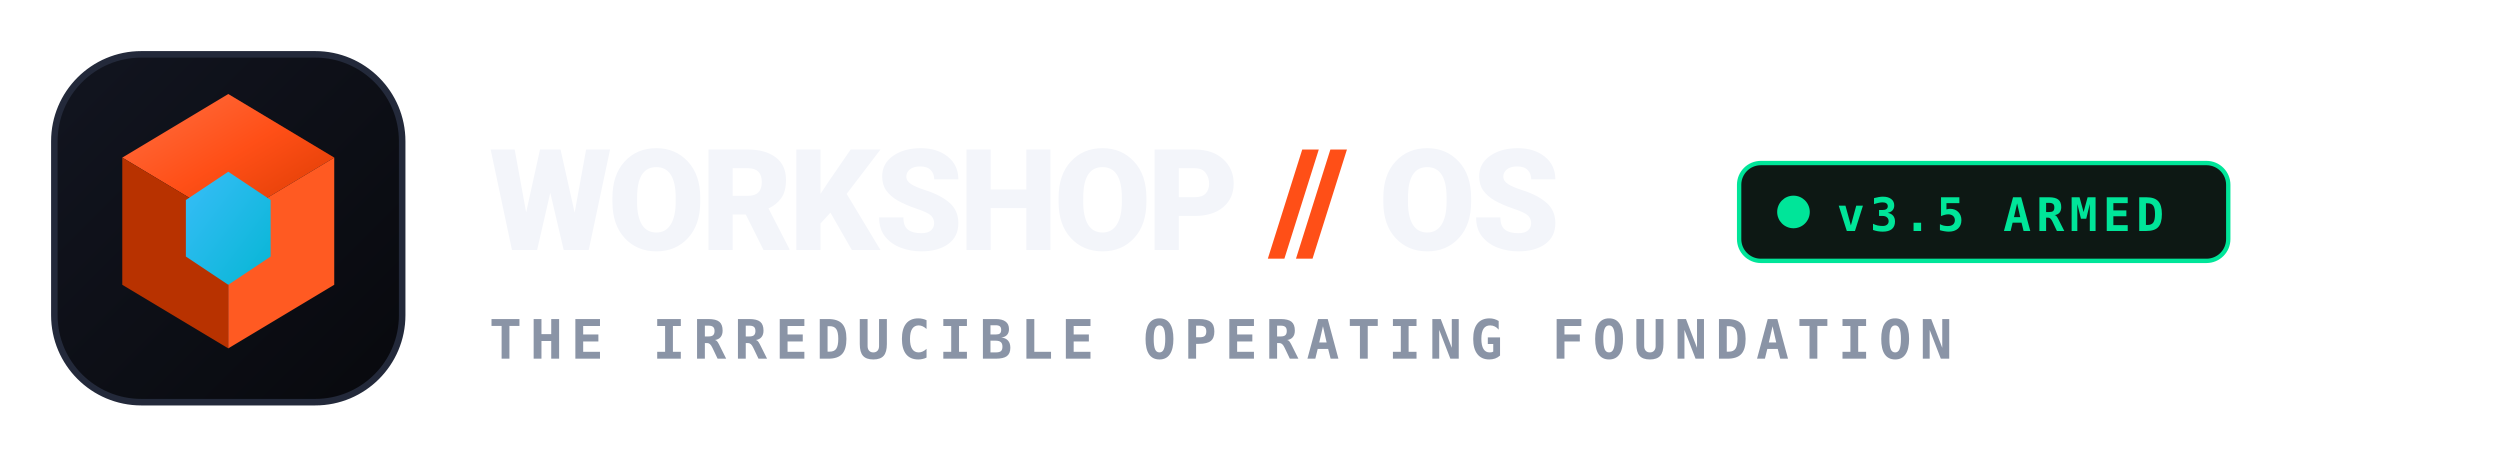
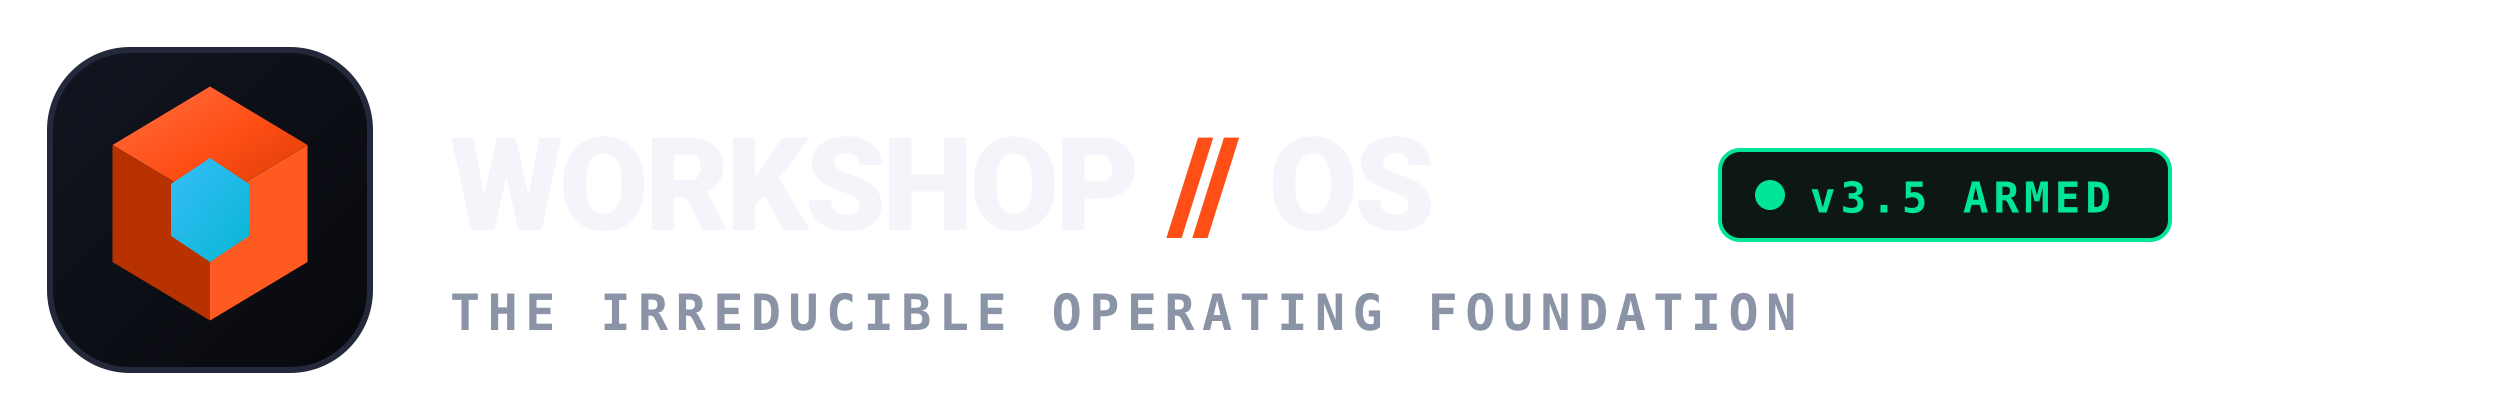
- <svg xmlns="http://www.w3.org/2000/svg" viewBox="0 0 460 84" width="100%" height="100%">
+ <svg xmlns="http://www.w3.org/2000/svg" viewBox="0 0 500 84" width="100%" height="100%">
  <defs>
    <linearGradient id="logoCardGrad" x1="0%" y1="0%" x2="100%" y2="100%">
      <stop offset="0%" stop-color="#121520" />
      <stop offset="100%" stop-color="#08090d" />
    </linearGradient>
    <linearGradient id="logoFlameGrad" x1="0%" y1="0%" x2="100%" y2="100%">
      <stop offset="0%" stop-color="#ff7043" />
      <stop offset="50%" stop-color="#ff4f17" />
      <stop offset="100%" stop-color="#d83a00" />
    </linearGradient>
    <linearGradient id="logoCyanGrad" x1="0%" y1="0%" x2="100%" y2="100%">
      <stop offset="0%" stop-color="#38bdf8" />
      <stop offset="100%" stop-color="#06b6d4" />
    </linearGradient>
  </defs>
  <style>
    .brand-title { font-family: -apple-system, BlinkMacSystemFont, "Segoe UI", Roboto, "Helvetica Neue", Arial, sans-serif; font-weight: 900; font-size: 26px; letter-spacing: -0.8px; fill: #f3f5fa; }
    .brand-accent { fill: #ff4f17; }
    .brand-sub { font-family: "JetBrains Mono", "SF Mono", Consolas, monospace; font-size: 10px; font-weight: 700; letter-spacing: 1.5px; fill: #8a94a6; }
    .brand-tag { font-family: "JetBrains Mono", monospace; font-size: 8.5px; font-weight: 800; letter-spacing: 1px; fill: #00e599; }

    @keyframes pulse-dot {
      0%, 100% { opacity: 0.3; r: 2.5px; }
      50% { opacity: 1; r: 4.5px; }
    }
    .anim-pulse { animation: pulse-dot 2s cubic-bezier(0.4, 0, 0.6, 1) infinite; }
  </style>
  <g transform="translate(10, 10)">
    <rect width="64" height="64" rx="16" fill="url(#logoCardGrad)" stroke="#23293a" stroke-width="1.2" />
    <g transform="translate(32, 32) scale(0.65) translate(-64, -64)">
      <path d="M 64 26 L 94 44 L 64 62 L 34 44 Z" fill="url(#logoFlameGrad)" />
      <path d="M 34 44 L 64 62 L 64 98 L 34 80 Z" fill="#b83200" />
      <path d="M 64 62 L 94 44 L 94 80 L 64 98 Z" fill="#ff5a22" />
      <polygon points="64,48 76,56 76,72 64,80 52,72 52,56" fill="url(#logoCyanGrad)" />
    </g>
  </g>
  <g transform="translate(90, 22)">
    <text x="0" y="24" class="brand-title">WORKSHOP <tspan class="brand-accent">//</tspan> OS</text>
    <text x="0" y="44" class="brand-sub">THE IRREDUCIBLE OPERATING FOUNDATION</text>
-     <g transform="translate(230, 8)">
+     <g transform="translate(254, 8)">
      <rect width="90" height="18" rx="4" fill="#0d1814" stroke="#00e599" stroke-width="0.8" />
      <circle cx="10" cy="9" r="3" fill="#00e599" class="anim-pulse" />
      <text x="18" y="12.5" class="brand-tag">v3.5 ARMED</text>
    </g>
  </g>
</svg>
